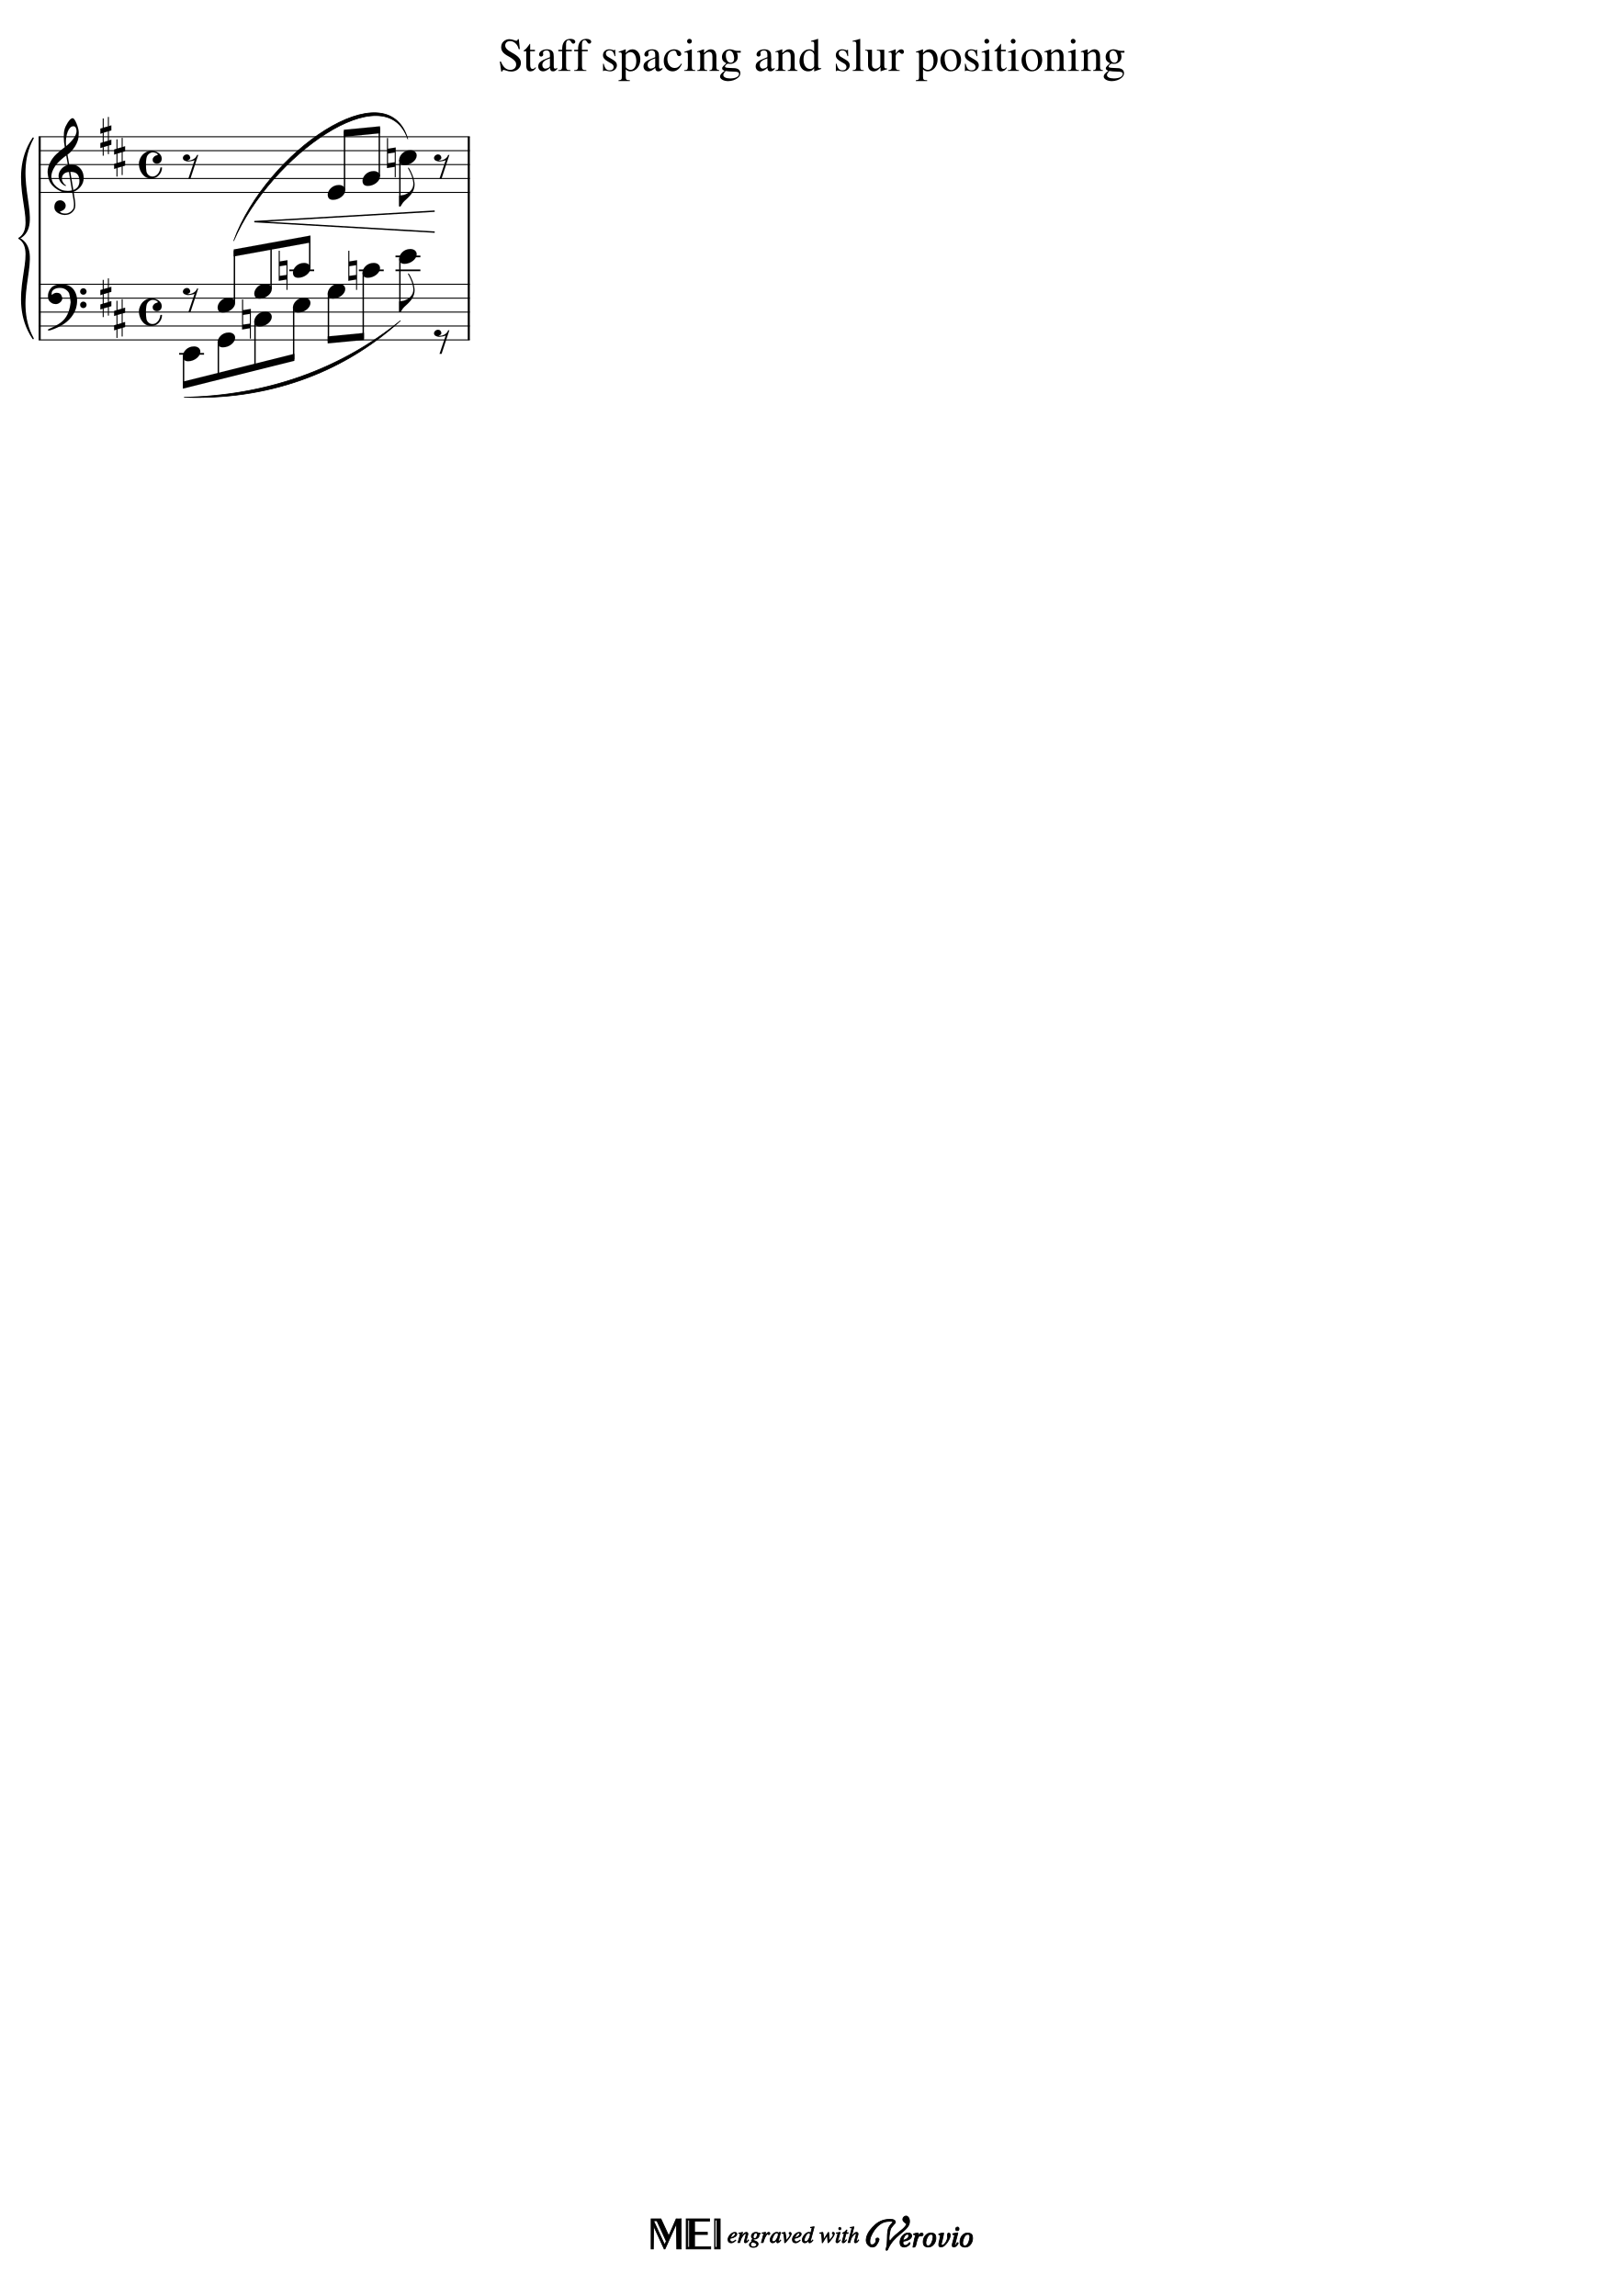
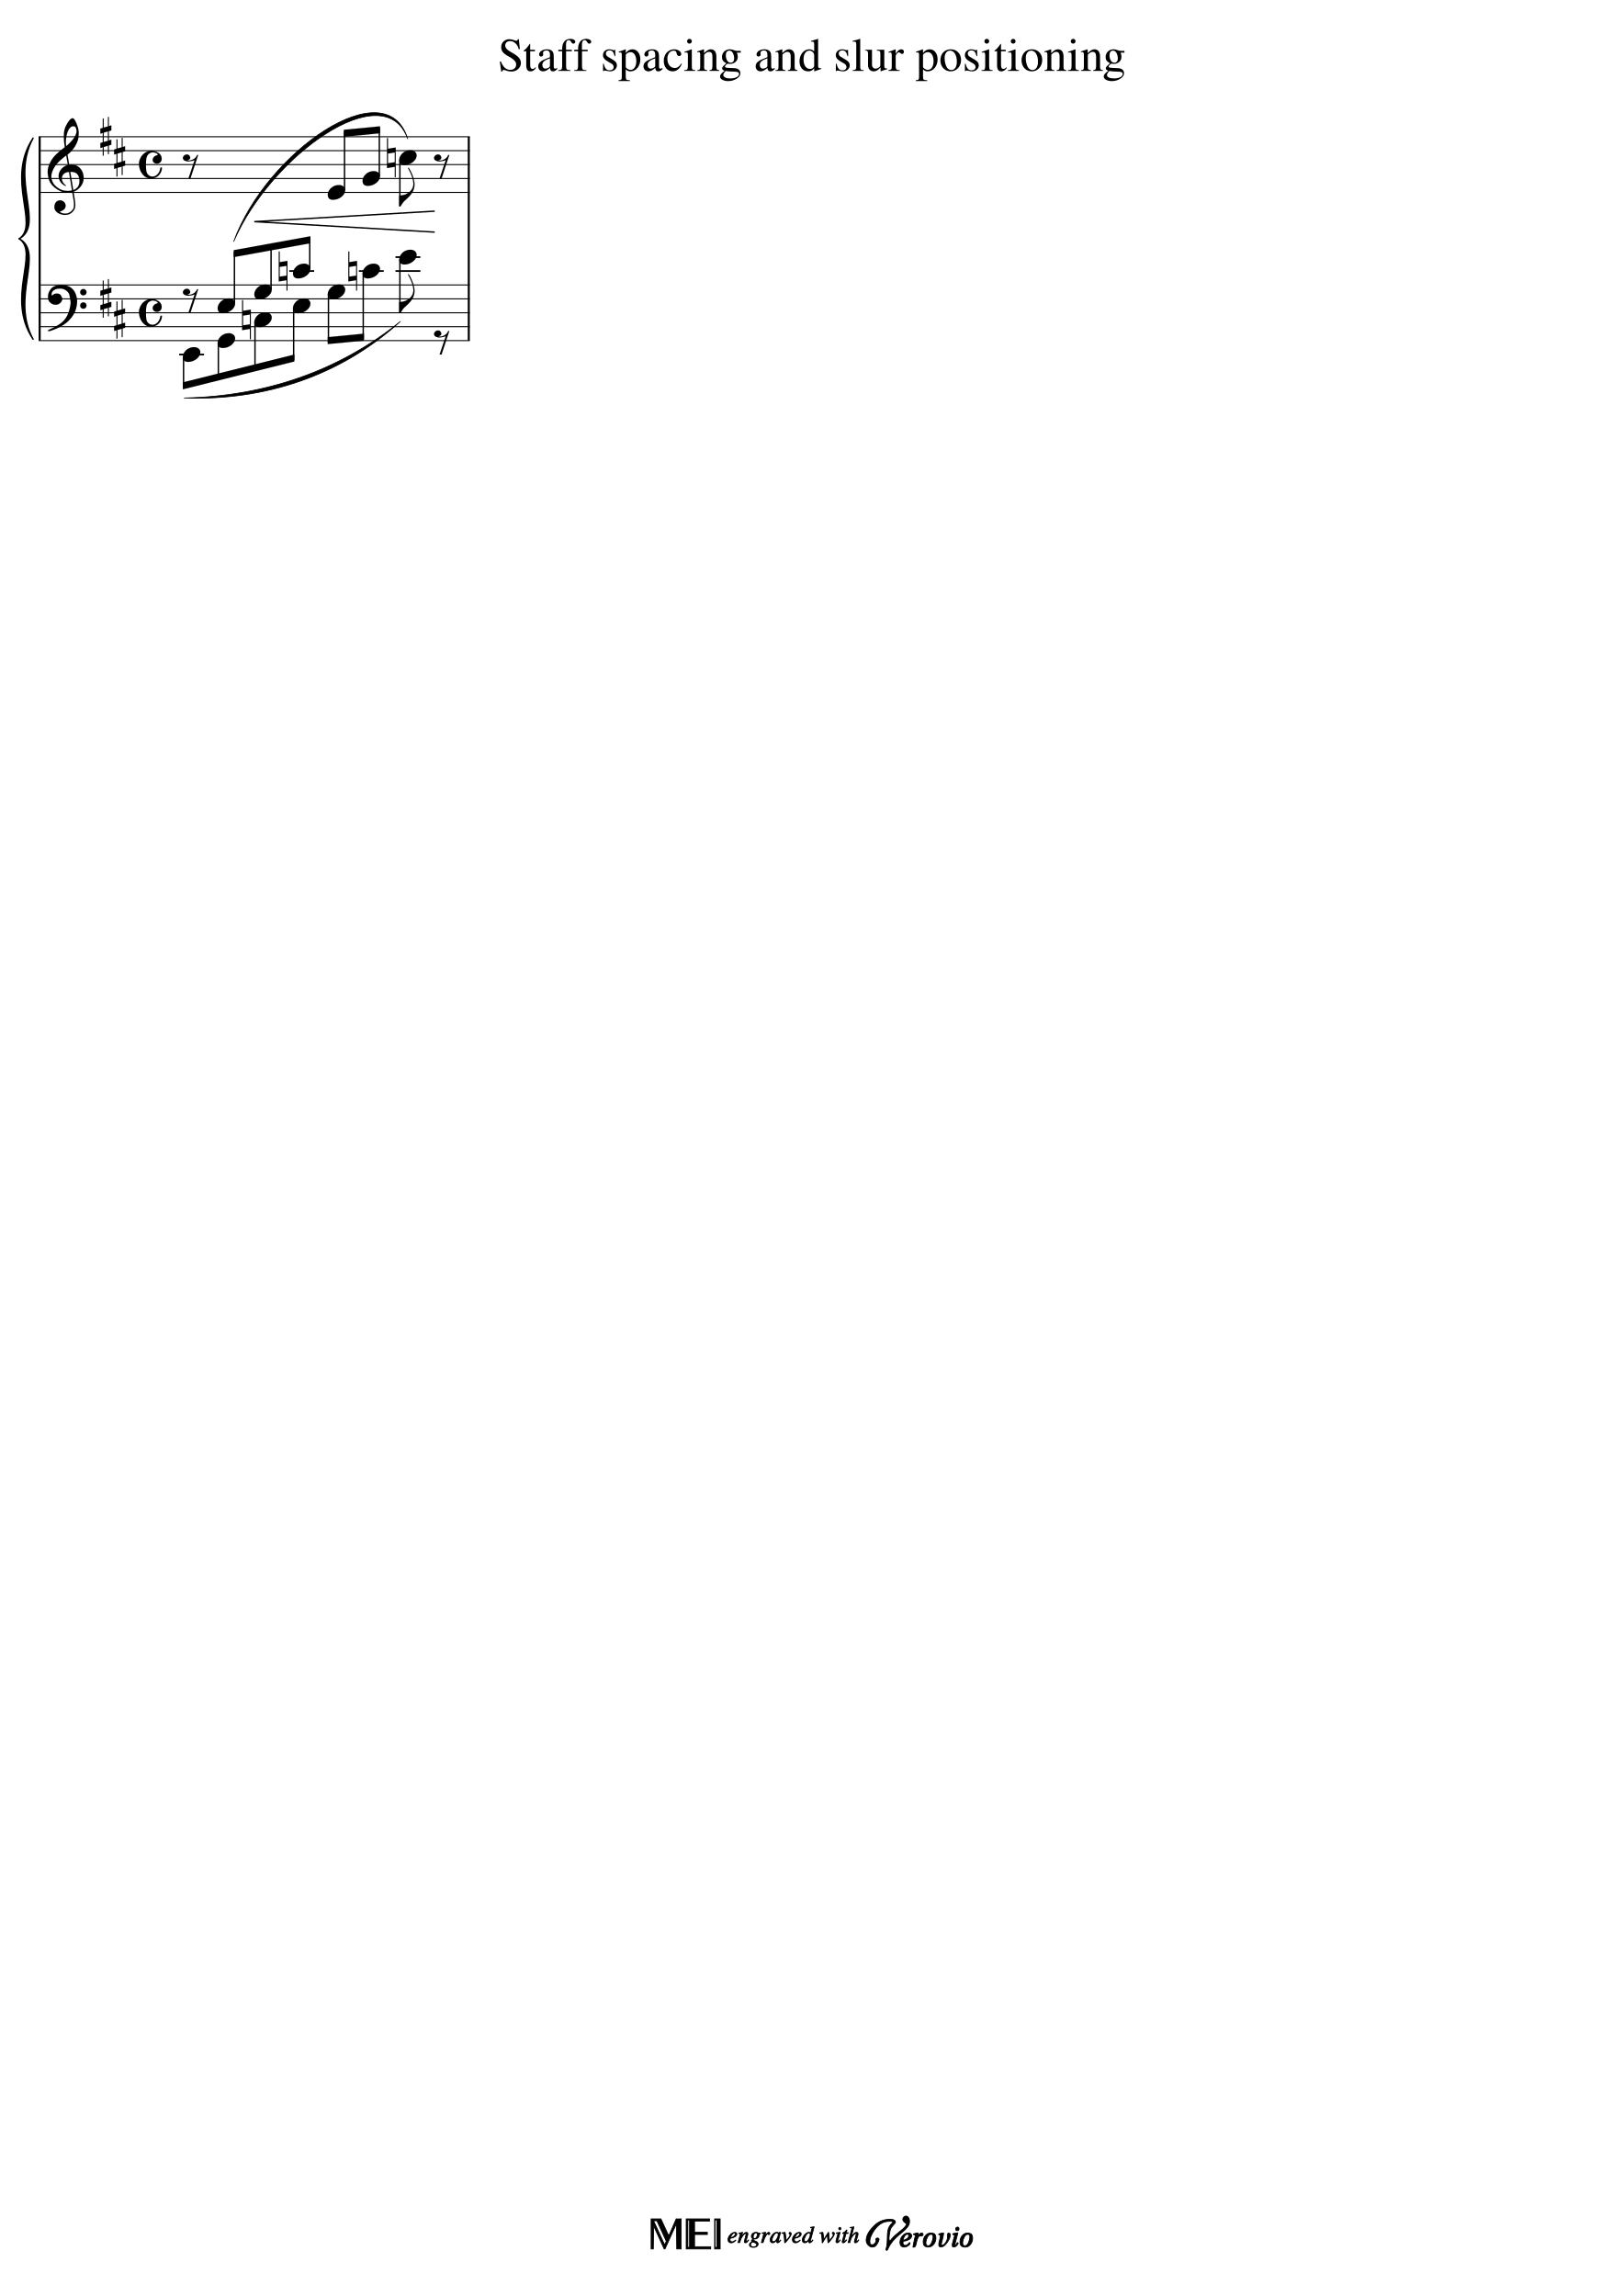
<svg xmlns="http://www.w3.org/2000/svg" xmlns:xlink="http://www.w3.org/1999/xlink" width="2100px" height="2970px" version="1.1" overflow="visible" id="docid">
  <defs>
    <g id="E050-docid">
      <path transform="scale(1,-1)" d="M441 -245c-23 -4 -48 -6 -76 -6c-59 0 -102 7 -130 20c-88 42 -150 93 -187 154c-26 44 -43 103 -48 176c0 6 -1 13 -1 19c0 54 15 111 45 170c29 57 65 106 110 148s96 85 153 127c-3 16 -8 46 -13 92c-4 43 -5 73 -5 89c0 117 16 172 69 257c34 54 64 82 89 82 c21 0 43 -30 69 -92s39 -115 41 -159v-15c0 -109 -21 -162 -67 -241c-13 -20 -63 -90 -98 -118c-13 -9 -25 -19 -37 -29l31 -181c8 1 18 2 28 2c58 0 102 -12 133 -35c59 -43 92 -104 98 -184c1 -7 1 -15 1 -22c0 -123 -87 -209 -181 -248c8 -57 17 -110 25 -162 c5 -31 6 -58 6 -80c0 -30 -5 -53 -14 -70c-35 -64 -88 -99 -158 -103c-5 0 -11 -1 -16 -1c-37 0 -72 10 -108 27c-50 24 -77 59 -80 105v11c0 29 7 55 20 76c18 28 45 42 79 44h6c49 0 93 -42 97 -87v-9c0 -51 -34 -86 -105 -106c17 -24 51 -36 102 -36c62 0 116 43 140 85 c9 16 13 41 13 74c0 20 -1 42 -5 67c-8 53 -18 106 -26 159zM461 939c-95 0 -135 -175 -135 -286c0 -24 2 -48 5 -71c50 39 92 82 127 128c40 53 60 100 60 140v8c-4 53 -22 81 -55 81h-2zM406 119l54 -326c73 25 110 78 110 161c0 7 0 15 -1 23c-7 95 -57 142 -151 142h-12 zM382 117c-72 -2 -128 -47 -128 -120v-7c2 -46 43 -99 75 -115c-3 -2 -7 -5 -10 -10c-70 33 -116 88 -123 172v11c0 68 44 126 88 159c23 17 49 29 78 36l-29 170c-21 -13 -52 -37 -92 -73c-50 -44 -86 -84 -109 -119c-45 -69 -67 -130 -67 -182v-13c5 -68 35 -127 93 -176 s125 -73 203 -73c25 0 50 3 75 9c-19 111 -36 221 -54 331z" />
    </g>
    <g id="E262-docid">
      <path transform="scale(1,-1)" d="M136 186v169h17v-164l44 14v-91l-44 -14v-165l44 12v-91l-44 -13v-155h-17v150l-76 -22v-155h-17v149l-43 -13v90l43 14v167l-43 -14v92l43 13v169h17v-163zM60 73v-167l76 22v168z" />
    </g>
    <g id="E08A-docid">
      <path transform="scale(1,-1)" d="M340 179c-9 24 -56 41 -89 41c-46 0 -81 -28 -100 -58c-17 -28 -25 -78 -25 -150c0 -65 2 -111 8 -135c8 -31 18 -49 40 -67c20 -17 43 -25 70 -25c54 0 92 36 115 75c14 25 23 54 28 88h27c0 -63 -24 -105 -58 -141c-35 -38 -82 -56 -140 -56c-45 0 -83 13 -115 39 c-57 45 -101 130 -101 226c0 59 33 127 68 163c36 37 97 72 160 72c36 0 93 -21 121 -40c11 -8 23 -17 33 -30c19 -23 27 -48 27 -76c0 -51 -35 -88 -86 -88c-43 0 -76 27 -76 68c0 26 7 35 21 51c15 17 32 27 58 32c7 2 14 7 14 11z" />
    </g>
    <g id="E4E6-docid">
      <path transform="scale(1,-1)" d="M0 123c7 34 33 56 69 60c29 -3 43 -9 53 -29c4 -8 7 -15 10 -22c0 -21 -1 -25 -11 -35c-5 -8 -18 -14 -40 -20l12 -3l15 -1c44 0 97 26 122 56c10 11 18 26 24 42c7 1 15 2 22 3l-140 -424h-36l111 330c-10 -6 -27 -12 -53 -16l-52 -8h-10l-20 1c-1 0 -8 3 -21 6 c-37 9 -55 28 -55 60z" />
    </g>
    <g id="E0A4-docid">
      <path transform="scale(1,-1)" d="M0 -39c0 68 73 172 200 172c66 0 114 -37 114 -95c0 -84 -106 -171 -218 -171c-64 0 -96 30 -96 94z" />
    </g>
    <g id="E241-docid">
      <path transform="scale(1,-1)" d="M179 646c-4 8 -17 30 -18 33l-4 10c0 3 2 5 5 5s7 -2 13 -7c23 -33 46 -81 66 -132c22 -57 35 -125 35 -163c0 -104 -60 -183 -122 -241c-63 -59 -57 -53 -61 -56c-38 -34 -63 -95 -71 -95h-22v190c40 7 69 11 87 16c88 27 168 95 168 200c0 30 -12 89 -30 138 c-17 47 -31 73 -46 102z" />
    </g>
    <g id="E261-docid">
      <path transform="scale(1,-1)" d="M0 -188v539h18v-191l139 22v-533h-17v186zM18 -100l122 17v176l-122 -19v-174z" />
    </g>
    <g id="E062-docid">
      <path transform="scale(1,-1)" d="M582 -120c0 32 26 58 58 58s58 -26 58 -58s-26 -58 -58 -58s-58 26 -58 58zM582 120c0 32 26 58 58 58s58 -26 58 -58s-26 -58 -58 -58s-58 26 -58 58zM158 96c51 0 73 -14 88 -49l16 -39c0 -17 -2 -30 -7 -40c-3 -11 -10 -21 -19 -31c-17 -18 -49 -43 -84 -43 c-55 0 -77 13 -112 44c-24 21 -35 55 -35 100c0 46 14 81 32 112c30 52 71 79 137 93l36 6l26 2c154 0 235 -68 274 -182c11 -32 18 -68 18 -107c0 -103 -26 -182 -68 -250c-89 -145 -234 -230 -412 -288l-30 -5c-9 0 -14 3 -14 8c3 10 5 11 10 16c35 15 70 30 96 44l78 43 c96 57 162 136 197 258c9 33 17 60 22 100c3 22 5 35 6 39c-7 69 -16 115 -23 140s-4 22 -16 40c-8 12 -19 23 -31 34c-24 21 -62 44 -118 44c-48 0 -84 -8 -113 -28c-28 -19 -42 -44 -42 -73v-16c2 -5 3 -9 4 -11c24 22 52 39 84 39z" />
    </g>
  </defs>
  <style type="text/css">#docid g.ending, #docid g.fing, #docid g.reh, #docid g.tempo {font-weight:bold;}#docid g.dir, #docid g.dynam, #docid g.mNum {font-style:italic;}#docid g.label {font-weight:normal;}#docid ellipse, #docid path, #docid polygon, #docid polyline, #docid rect {stroke:currentColor}</style>
  <svg class="definition-scale" color="black" font-family="Times, serif" viewBox="0 0 21000 29700">
    <g class="page-margin" transform="translate(500, 500)">
      <g id="iJ6YNS9" class="mdiv pageMilestone" />
      <g id="j6ERYJ7" class="score pageMilestone" />
      <g id="w12QMOFK" class="system">
-         <path d="M13 1269 L13 3897" stroke-width="27" />
+         <path d="M13 1269 L13 3906" stroke-width="27" />
        <g id="z1RTPA71" class="grpSym">
-           <path d="M-72,3879 C-432,3339 18,2763 -252,2583 C81,2763 -369,3339 -72,3879" stroke-width="18" stroke-linecap="round" stroke-linejoin="round" />
-           <path d="M-72,1287 C-369,1827 81,2403 -252,2583 C18,2403 -432,1827 -72,1287" stroke-width="18" stroke-linecap="round" stroke-linejoin="round" />
+           <path d="M-72,3888 C-432,3348 18,2768 -252,2588 C81,2768 -369,3348 -72,3888" stroke-width="18" stroke-linecap="round" stroke-linejoin="round" />
+           <path d="M-72,1287 C-369,1827 81,2408 -252,2588 C18,2408 -432,1827 -72,1287" stroke-width="18" stroke-linecap="round" stroke-linejoin="round" />
        </g>
        <g id="j1TW2UZM" class="section systemMilestone" />
        <g id="a12WP67W" class="measure">
          <g id="b4Y5DFV" class="staff">
            <path d="M0 1269 L5576 1269" stroke-width="13" />
            <path d="M0 1449 L5576 1449" stroke-width="13" />
            <path d="M0 1629 L5576 1629" stroke-width="13" />
            <path d="M0 1809 L5576 1809" stroke-width="13" />
            <path d="M0 1989 L5576 1989" stroke-width="13" />
            <g id="mAF7Z3" class="clef">
              <use xlink:href="#E050-docid" transform="translate(117, 1809) scale(0.72, 0.72)" />
            </g>
            <g id="oD6YIY9" class="keySig">
              <g id="qQFZT5L" class="keyAccid">
                <use xlink:href="#E262-docid" transform="translate(798, 1269) scale(0.72, 0.72)" />
              </g>
              <g id="sW3BAZZ" class="keyAccid">
                <use xlink:href="#E262-docid" transform="translate(976, 1539) scale(0.72, 0.72)" />
              </g>
            </g>
            <g id="uQ3FXUD" class="meterSig">
              <use xlink:href="#E08A-docid" transform="translate(1297, 1629) scale(0.72, 0.72)" />
            </g>
            <g id="cNFAQML" class="layer">
              <g id="d1RIF43L" class="rest">
                <use xlink:href="#E4E6-docid" transform="translate(1865, 1629) scale(0.72, 0.72)" />
              </g>
              <g id="e36A7UB" class="space" />
              <g id="fW4SW7P" class="space" />
              <g id="g17JWEWV" class="beam">
                <polygon points="3947,1179 4415,1134 4415,1224 3947,1269" />
                <g id="h11BYRB0" class="note">
                  <g class="notehead">
                    <use xlink:href="#E0A4-docid" transform="translate(3739, 1989) scale(0.72, 0.72)" />
                  </g>
                  <g id="tPEE0OP" class="stem">
                    <path d="M3956 1961 L3956 1197" stroke-width="18" />
                  </g>
                </g>
                <g id="iEPNT2P" class="note">
                  <g class="notehead">
                    <use xlink:href="#E0A4-docid" transform="translate(4189, 1809) scale(0.72, 0.72)" />
                  </g>
                  <g id="uL0P3Y6" class="stem">
                    <path d="M4406 1781 L4406 1152" stroke-width="18" />
                  </g>
                </g>
              </g>
              <g id="ex_1525030897" class="note">
                <g class="notehead">
                  <use xlink:href="#E0A4-docid" transform="translate(4663, 1539) scale(0.72, 0.72)" />
                </g>
                <g id="vPKGJXZ" class="stem">
                  <path d="M4672 1567 L4672 2169" stroke-width="18" />
                  <g id="wGMJNIQ" class="flag">
                    <use xlink:href="#E241-docid" transform="translate(4663, 2169) scale(0.72, 0.72)" />
                  </g>
                </g>
                <g id="k1JVOWO3" class="accid">
                  <use xlink:href="#E261-docid" transform="translate(4505, 1539) scale(0.72, 0.72)" />
                </g>
              </g>
              <g id="l168SLSU" class="rest">
                <use xlink:href="#E4E6-docid" transform="translate(5113, 1629) scale(0.72, 0.72)" />
              </g>
            </g>
          </g>
          <g id="m1I1R6XU" class="staff">
-             <path d="M0 3177 L5576 3177" stroke-width="13" />
-             <path d="M0 3357 L5576 3357" stroke-width="13" />
-             <path d="M0 3537 L5576 3537" stroke-width="13" />
-             <path d="M0 3717 L5576 3717" stroke-width="13" />
-             <path d="M0 3897 L5576 3897" stroke-width="13" />
+             <path d="M0 3186 L5576 3186" stroke-width="13" />
+             <path d="M0 3366 L5576 3366" stroke-width="13" />
+             <path d="M0 3546 L5576 3546" stroke-width="13" />
+             <path d="M0 3726 L5576 3726" stroke-width="13" />
+             <path d="M0 3906 L5576 3906" stroke-width="13" />
            <g id="w1XU0MUL" class="clef">
-               <use xlink:href="#E062-docid" transform="translate(117, 3357) scale(0.72, 0.72)" />
+               <use xlink:href="#E062-docid" transform="translate(117, 3366) scale(0.72, 0.72)" />
            </g>
            <g id="yPE87TM" class="keySig">
              <g id="a9Q4UQU" class="keyAccid">
-                 <use xlink:href="#E262-docid" transform="translate(798, 3357) scale(0.72, 0.72)" />
+                 <use xlink:href="#E262-docid" transform="translate(798, 3366) scale(0.72, 0.72)" />
              </g>
              <g id="cEUTGP0" class="keyAccid">
-                 <use xlink:href="#E262-docid" transform="translate(976, 3627) scale(0.72, 0.72)" />
+                 <use xlink:href="#E262-docid" transform="translate(976, 3636) scale(0.72, 0.72)" />
              </g>
            </g>
            <g id="e1G39VQU" class="meterSig">
-               <use xlink:href="#E08A-docid" transform="translate(1297, 3537) scale(0.72, 0.72)" />
+               <use xlink:href="#E08A-docid" transform="translate(1297, 3546) scale(0.72, 0.72)" />
            </g>
            <g class="ledgerLines above">
-               <path d="M3241 2997 L3563 2997" stroke-width="22" />
-               <path d="M4141 2997 L4463 2997" stroke-width="22" />
-               <path d="M4615 2997 L4937 2997" stroke-width="22" />
-               <path d="M4615 2817 L4937 2817" stroke-width="22" />
+               <path d="M3241 3006 L3563 3006" stroke-width="22" />
+               <path d="M4141 3006 L4463 3006" stroke-width="22" />
+               <path d="M4615 3006 L4937 3006" stroke-width="22" />
+               <path d="M4615 2826 L4937 2826" stroke-width="22" />
            </g>
            <g class="ledgerLines below">
-               <path d="M1817 4077 L2139 4077" stroke-width="22" />
+               <path d="M1817 4086 L2139 4086" stroke-width="22" />
            </g>
            <g id="n3L1BSY" class="layer">
              <g id="oYFJ0C6" class="rest">
-                 <use xlink:href="#E4E6-docid" transform="translate(1865, 3357) scale(0.72, 0.72)" />
+                 <use xlink:href="#E4E6-docid" transform="translate(1865, 3366) scale(0.72, 0.72)" />
              </g>
              <g id="p6KLLMO" class="beam">
-                 <polygon points="2523,2727 3515,2547 3515,2637 2523,2817" />
+                 <polygon points="2523,2736 3515,2556 3515,2646 2523,2826" />
                <g id="ex_0713646956" class="note">
                  <g class="notehead">
-                     <use xlink:href="#E0A4-docid" transform="translate(2315, 3447) scale(0.72, 0.72)" />
+                     <use xlink:href="#E0A4-docid" transform="translate(2315, 3456) scale(0.72, 0.72)" />
                  </g>
                  <g id="xIG9TQU" class="stem">
-                     <path d="M2532 3419 L2532 2745" stroke-width="18" />
+                     <path d="M2532 3428 L2532 2754" stroke-width="18" />
                  </g>
                </g>
                <g id="r10DL3CR" class="note">
                  <g class="notehead">
-                     <use xlink:href="#E0A4-docid" transform="translate(2789, 3267) scale(0.72, 0.72)" />
+                     <use xlink:href="#E0A4-docid" transform="translate(2789, 3276) scale(0.72, 0.72)" />
                  </g>
                  <g id="y1NKD124" class="stem">
-                     <path d="M3006 3239 L3006 2658" stroke-width="18" />
+                     <path d="M3006 3248 L3006 2667" stroke-width="18" />
                  </g>
                </g>
                <g id="s1IC15RP" class="note">
                  <g class="notehead">
-                     <use xlink:href="#E0A4-docid" transform="translate(3289, 2997) scale(0.72, 0.72)" />
+                     <use xlink:href="#E0A4-docid" transform="translate(3289, 3006) scale(0.72, 0.72)" />
                  </g>
                  <g id="z1K4OJSQ" class="stem">
-                     <path d="M3506 2969 L3506 2565" stroke-width="18" />
+                     <path d="M3506 2978 L3506 2574" stroke-width="18" />
                  </g>
                  <g id="tBZ62SV" class="accid">
-                     <use xlink:href="#E261-docid" transform="translate(3105, 2997) scale(0.72, 0.72)" />
+                     <use xlink:href="#E261-docid" transform="translate(3105, 3006) scale(0.72, 0.72)" />
                  </g>
                </g>
              </g>
              <g id="uW4WKQ" class="beam">
-                 <polygon points="3739,3942 4207,3897 4207,3807 3739,3852" />
+                 <polygon points="3739,3951 4207,3906 4207,3816 3739,3861" />
                <g id="vLC6GUE" class="note">
                  <g class="notehead">
-                     <use xlink:href="#E0A4-docid" transform="translate(3739, 3267) scale(0.72, 0.72)" />
+                     <use xlink:href="#E0A4-docid" transform="translate(3739, 3276) scale(0.72, 0.72)" />
                  </g>
                  <g id="aRA8GUK" class="stem">
-                     <path d="M3748 3295 L3748 3924" stroke-width="18" />
+                     <path d="M3748 3304 L3748 3933" stroke-width="18" />
                  </g>
                </g>
                <g id="w1KCUVGJ" class="note">
                  <g class="notehead">
-                     <use xlink:href="#E0A4-docid" transform="translate(4189, 2997) scale(0.72, 0.72)" />
+                     <use xlink:href="#E0A4-docid" transform="translate(4189, 3006) scale(0.72, 0.72)" />
                  </g>
                  <g id="b1AYFJ9P" class="stem">
-                     <path d="M4198 3025 L4198 3879" stroke-width="18" />
+                     <path d="M4198 3034 L4198 3888" stroke-width="18" />
                  </g>
                  <g id="xGUU4JQ" class="accid">
-                     <use xlink:href="#E261-docid" transform="translate(4005, 2997) scale(0.72, 0.72)" />
+                     <use xlink:href="#E261-docid" transform="translate(4005, 3006) scale(0.72, 0.72)" />
                  </g>
                </g>
              </g>
              <g id="ex_2110968671" class="note">
                <g class="notehead">
-                   <use xlink:href="#E0A4-docid" transform="translate(4663, 2817) scale(0.72, 0.72)" />
+                   <use xlink:href="#E0A4-docid" transform="translate(4663, 2826) scale(0.72, 0.72)" />
                </g>
                <g id="cUUYDUG" class="stem">
-                   <path d="M4672 2845 L4672 3537" stroke-width="18" />
+                   <path d="M4672 2854 L4672 3546" stroke-width="18" />
                  <g id="d17EWFLB" class="flag">
-                     <use xlink:href="#E241-docid" transform="translate(4663, 3537) scale(0.72, 0.72)" />
+                     <use xlink:href="#E241-docid" transform="translate(4663, 3546) scale(0.72, 0.72)" />
                  </g>
                </g>
              </g>
              <g id="z14DBQNG" class="rest">
-                 <use xlink:href="#E4E6-docid" transform="translate(5113, 3897) scale(0.72, 0.72)" />
+                 <use xlink:href="#E4E6-docid" transform="translate(5113, 3906) scale(0.72, 0.72)" />
              </g>
            </g>
            <g id="a1QJ4FU1" class="layer">
              <g id="b1XSZE2H" class="beam">
-                 <polygon points="1865,4527 3307,4167 3307,4077 1865,4437" />
+                 <polygon points="1865,4536 3307,4176 3307,4086 1865,4446" />
                <g id="ex_0945791345" class="note">
                  <g class="notehead">
-                     <use xlink:href="#E0A4-docid" transform="translate(1865, 4077) scale(0.72, 0.72)" />
+                     <use xlink:href="#E0A4-docid" transform="translate(1865, 4086) scale(0.72, 0.72)" />
                  </g>
                  <g id="eZWEOI5" class="stem">
-                     <path d="M1874 4105 L1874 4509" stroke-width="18" />
+                     <path d="M1874 4114 L1874 4518" stroke-width="18" />
                  </g>
                </g>
                <g id="dIZDUHE" class="note">
                  <g class="notehead">
-                     <use xlink:href="#E0A4-docid" transform="translate(2315, 3897) scale(0.72, 0.72)" />
+                     <use xlink:href="#E0A4-docid" transform="translate(2315, 3906) scale(0.72, 0.72)" />
                  </g>
                  <g id="fXQFU55" class="stem">
-                     <path d="M2324 3925 L2324 4396" stroke-width="18" />
+                     <path d="M2324 3934 L2324 4405" stroke-width="18" />
                  </g>
                </g>
                <g id="e1EHME80" class="note">
                  <g class="notehead">
-                     <use xlink:href="#E0A4-docid" transform="translate(2789, 3627) scale(0.72, 0.72)" />
+                     <use xlink:href="#E0A4-docid" transform="translate(2789, 3636) scale(0.72, 0.72)" />
                  </g>
                  <g id="g11K35MU" class="stem">
-                     <path d="M2798 3655 L2798 4276" stroke-width="18" />
+                     <path d="M2798 3664 L2798 4285" stroke-width="18" />
                  </g>
                  <g id="f1BEGS43" class="accid">
-                     <use xlink:href="#E261-docid" transform="translate(2631, 3627) scale(0.72, 0.72)" />
+                     <use xlink:href="#E261-docid" transform="translate(2631, 3636) scale(0.72, 0.72)" />
                  </g>
                </g>
                <g id="gETMZTA" class="note">
                  <g class="notehead">
-                     <use xlink:href="#E0A4-docid" transform="translate(3289, 3447) scale(0.72, 0.72)" />
+                     <use xlink:href="#E0A4-docid" transform="translate(3289, 3456) scale(0.72, 0.72)" />
                  </g>
                  <g id="h1NRSQV" class="stem">
-                     <path d="M3298 3475 L3298 4149" stroke-width="18" />
+                     <path d="M3298 3484 L3298 4158" stroke-width="18" />
                  </g>
                </g>
              </g>
            </g>
          </g>
          <g id="h1WRIV4E" class="slur">
-             <path d="M2523,2614 C2947,1455 4507,395 4774,1297 C4484,465 3004,1501 2523,2614" stroke-width="9" stroke-linecap="round" stroke-linejoin="round" />
+             <path d="M2523,2623 C2945,1462 4499,391 4773,1296 C4475,463 3004,1508 2523,2623" stroke-width="9" stroke-linecap="round" stroke-linejoin="round" />
          </g>
          <g id="i123OHXR" class="hairpin">
            <polyline stroke-width="18" stroke-linecap="square" stroke-linejoin="miter" fill="none" points="5113,2502 2789,2367 5113,2232 " />
          </g>
          <g id="jQFEFEK" class="slur">
-             <path d="M1883,4639 C2920,4617 3882,4294 4678,3649 C3913,4347 2929,4678 1883,4639" stroke-width="9" stroke-linecap="round" stroke-linejoin="round" />
+             <path d="M1883,4648 C2920,4626 3882,4303 4678,3658 C3913,4356 2929,4687 1883,4648" stroke-width="9" stroke-linecap="round" stroke-linejoin="round" />
          </g>
          <g id="z1XZBIJA" class="barLine">
            <path d="M5563 1269 L5563 1989" stroke-width="27" />
-             <path d="M5563 3177 L5563 3897" stroke-width="27" />
-             <path d="M5563 1989 L5563 3177" stroke-width="27" />
+             <path d="M5563 3186 L5563 3906" stroke-width="27" />
+             <path d="M5563 1989 L5563 3186" stroke-width="27" />
          </g>
        </g>
        <g id="t1YD0KSR" class="systemMilestoneEnd j1TW2UZM" />
      </g>
      <g id="u1XWY667" class="pageMilestoneEnd j6ERYJ7" />
      <g id="vE1WURA" class="pageMilestoneEnd iJ6YNS9" />
      <g id="c10PAP45" class="pgHead autogenerated">
        <text font-size="0px">
          <tspan id="dPPZBXY" class="rend" x="10000" y="417" text-anchor="middle">
            <tspan id="e6C4ZMJ" class="rend">
              <tspan id="fA9N9Z2" class="text">
                <tspan font-size="607px">Staff spacing and slur positioning</tspan>
              </tspan>
            </tspan>
          </tspan>
        </text>
      </g>
      <g id="wK8FJ60" class="pgFoot autogenerated">
        <g id="x1AFQIG0" class="fig">
          <g class="svg" transform="translate(7750, 28099) scale(10, 10)">
            <g>
              <path fill="#000000" d="M 17.113,49.265 V 10.368 h 12.697 c 3.289,7.337 6.713,14.61 10.127,21.889 3.42,-7.485 6.256,-14.205 9.589,-21.91 2.436,0.104 4.317,0.085 6.484,-0.058 V 49.264 H 50.274 C 50.145,38.356 50.016,27.448 49.887,16.54 45.003,27.315 39.967,38.434 35.084,49.209 34.679,49.344 34.427,49.136 34.022,49.271 29.466,39.331 24.91,29.391 20.354,19.451 20.224,29.389 20.095,39.327 19.965,49.264 H 17.113 Z M 36.754,39.325 C 32.721,30.513 28.688,21.701 24.655,12.889 22.531,12.751 22.657,12.71 20.714,12.814 v 0.966 c 4.613,9.998 9.609,20.749 13.873,30.082 0.722,-1.513 1.445,-3.025 2.167,-4.538 z m 25.738,9.94 c 0,-12.966 0,-25.931 0,-38.897 10.084,0 20.169,0 30.253,0 0,0.96 0,1.921 0,2.881 -6.483,0 -12.966,0 -19.448,0 0,4.802 0,9.604 0,14.406 5.522,0 11.045,0 16.567,0 0,0.96 0,1.921 0,2.881 -5.522,0 -11.045,0 -16.567,0 0,5.282 0,10.565 0,15.847 6.963,0 13.926,0 20.889,0 0,0.96 0,1.921 0,2.881 -10.565,0 -21.129,0 -31.694,0 z m 4.322,-2.161 c 0,-11.765 0,-23.53 0,-35.295 -0.72,0 -1.441,0 -2.161,0 0,11.765 0,23.53 0,35.295 0.72,0 1.441,0 2.161,0 z m 32.414,2.161 c 0,-12.966 0,-25.931 0,-38.897 2.401,0 4.802,0 7.203,0 0,12.966 0,25.931 0,38.897 -2.401,0 -4.802,0 -7.203,0 z m 2.881,-2.161 c 0,-11.765 0,-23.53 0,-35.295 -0.72,0 -1.441,0 -2.161,0 0,11.765 0,23.53 0,35.295 0.72,0 1.441,0 2.161,0 z" />
              <path fill="#000000" d="m 346.3,6.7 c -3.1,0.5 -4.9,4.4 -2.7,6.8 1.2,1.4 2.7,2.4 4.1,3.5 -2.4,5.3 -7.7,8.3 -11.9,12.1 -3.7,2.8 -7,6.2 -9.7,9.9 -2.2,-0.8 -0.915,-7.719 -0.627,-9.5 0.288,-1.781 0.727,-6.4 2.927,-8.7 1.3,-1.9 3,-3.5 4.5,-5.2 1.2,-3.4 -3.2,-4.9 -5.8,-4.6 -7.3,-0.5 -14.6,2 -20,6.8 -5,4.6 -10,10.1 -11.5,17 -0.9,3.5 -0.2,7.5 2.8,9.9 2.5,2.8 7.4,2.9 9.8,-0.2 1.7,-2.3 3.2,-4.8 3.8,-7.6 -0.1,-2.6 -4.4,-2.3 -4.3,0.2 1.2,2.4 -0.9,4.7 -2.7,6.2 -1.7,0.9 -4.7,0.7 -4.8,-1.7 -1,-5.8 2.1,-11.3 5.2,-16.1 4,-5.8 9.8,-11.2 17.2,-11.8 1.6,0 8.1,-1.2 6.8,1.4 -2.8,2.8 -5.6,6.1 -6,10.3 -1.6,7.7 0.1,15.7 -2.3,23.2 -1.1,3.9 2,2.6 2.5,0.2 3.3,-7.4 8.9,-13.4 15.1,-18.5 4.2,-3.9 9.5,-7.1 11.9,-12.6 1.3,-3.6 1.2,-9 -2.7,-10.9 -0.504,-0.177 -1.07,-0.165 -1.6,-0.1 z m 66,14.5 c -2,0.8 -1.8,4.9 0.8,4.4 3.4,0.4 2.9,-6.2 -0.8,-4.4 z m 0.6,7.3 c -1.3,0.5 -7.6,0.5 -5.4,2.2 4,-0.3 0.7,4.5 0.6,6.7 -0.4,2.9 -2.4,5.9 -1.2,8.8 2.7,1.7 5.6,-0.8 6.8,-3.2 1.6,-1.4 -0.5,-3 -1.2,-0.9 -0.4,0.8 -2.4,3.5 -2.6,1.8 1.1,-5 2.7,-9.9 3.9,-14.9 l -0.1,-0.5 h -0.9 z m -65.1,0.2 c -6.5,1.6 -10.5,9.5 -8.2,15.7 2.1,3.4 7.4,2.9 10.1,0.4 2,-0.2 3.6,-5.3 1,-3.4 -1.4,2 -4,4.2 -6.5,2.8 -2.2,-1.9 -1.9,-5.7 1.7,-5.3 3.1,-0.9 6.9,-2.1 8.1,-5.5 0.9,-2.7 -1.6,-5.2 -4.3,-4.8 h -1.1 -0.7 z m 13.6,0 c -2.2,0 -8.5,1.8 -2.9,2.3 0.9,1.9 -1,4.9 -1.1,7.2 -0.5,2.9 -1.4,5.7 -1.7,8.7 3.7,0.7 3.8,-2.6 4.4,-5.3 0.9,-3.3 1.6,-7 4.1,-9.5 2.4,1.6 6.8,-0.7 3.7,-3.4 -2.9,-0.5 -4.8,2.4 -6.2,4.3 0,-1.2 2.4,-5 -0.2,-4.3 z m 15.8,0 c -6.4,1.3 -9.6,9.1 -7.7,14.9 1.9,4 7.7,3.9 11,1.7 4.1,-3 6,-8.9 4.4,-13.7 -1.3,-3 -4.8,-3.2 -7.6,-3 z m 17,0 c -2.3,0 -8.8,1.9 -3,2.4 0.4,2.5 -1,5.7 -1.4,8.4 -0.7,2.4 -1.8,7.5 2.1,7.2 3.8,-0.1 6.5,-3.5 8.5,-6.3 2,-3.2 4.5,-7 3.3,-10.9 -3.7,-3 -3.6,2.6 -3.1,5.1 -0.7,3.8 -2.7,7.9 -6.2,9.8 -3.6,0.6 -1,-4.3 -0.8,-6.1 0.6,-3.2 1.6,-6.3 1.9,-9.5 h -1.1 z m 30.6,0 c -6.3,1.2 -9.5,8.9 -7.8,14.7 1.5,4 7.2,4.2 10.5,2.4 4.6,-2.8 6.6,-9.3 4.8,-14.3 -1.4,-2.8 -4.8,-3 -7.5,-2.8 z m -75.4,1.7 c 2.1,1.5 0.2,4.7 -1.6,5.7 -1.1,0.4 -5.5,3.4 -4.6,0.7 0.8,-2.7 2.2,-6.2 5.3,-6.6 l 0.9,0.1 z m 30.8,0 c 2.6,1.5 1.3,5.2 0.8,7.6 -0.8,2.7 -1.9,5.9 -4.7,7.1 -5.1,0.8 -4,-5.8 -2.8,-8.8 1,-2.8 3,-6.8 6.7,-5.8 z m 47.1,-0.1 c 2.9,0.7 2,4.7 1.5,6.8 -0.7,3 -1.8,6.7 -5,8 -4.7,0.8 -4,-5.1 -3,-7.9 0.9,-3 2.7,-7.3 6.5,-6.8 z" />
              <g>
                <path d="m 116.566,37.118 q 0,-3.252 2.93,-6.299 2.9,-3.047 5.991,-3.047 1.143,0 1.816,0.527 0.674,0.527 0.674,1.567 0,2.109 -2.476,3.618 -2.461,1.494 -5.186,1.831 l -0.835,0.103 q -0.19,0.601 -0.264,0.967 -0.073,0.352 -0.073,0.894 0,1.289 0.835,2.007 0.85,0.718 2.007,0.718 1.099,0 2.329,-0.732 0.703,-0.425 2.036,-1.523 l 0.381,0.337 q -0.659,0.835 -1.89,1.714 -2.183,1.567 -4.38,1.567 -1.553,0 -2.725,-1.099 -1.172,-1.099 -1.172,-3.149 z m 3.12,-2.358 q 2.798,-0.41 4.556,-1.963 Q 126,31.229 126,29.691 q 0,-0.557 -0.264,-0.879 -0.264,-0.337 -0.776,-0.337 -0.952,0 -1.875,0.82 -0.908,0.806 -1.641,1.831 -0.776,1.201 -1.23,2.3 -0.249,0.586 -0.527,1.333 z" />
                <path d="m 129.472,41 2.534,-9.053 q 0.322,-1.143 0.366,-1.377 0.059,-0.249 0.059,-0.527 0,-0.425 -0.249,-0.659 -0.234,-0.249 -0.938,-0.249 -0.176,0 -0.352,0.029 -0.161,0.015 -0.366,0.044 v -0.498 q 0.952,-0.146 1.348,-0.22 0.41,-0.073 0.879,-0.176 l 2.622,-0.571 q 0.088,0.059 0.117,0.132 l -1.948,6.299 q 1.787,-2.739 2.988,-4.072 2.109,-2.358 3.779,-2.358 0.645,0 1.113,0.249 0.894,0.483 0.894,1.743 0,0.352 -0.073,0.732 -0.073,0.381 -0.19,0.82 l -1.919,7.017 q -0.059,0.22 -0.132,0.542 -0.073,0.308 -0.073,0.439 0,0.22 0.103,0.396 0.103,0.176 0.337,0.176 0.381,0 0.879,-0.439 0.498,-0.454 1.626,-1.919 l 0.425,0.381 q -1.201,1.626 -1.904,2.285 -1.201,1.157 -2.3,1.157 -0.498,0 -0.967,-0.322 -0.454,-0.337 -0.454,-1.201 0,-0.249 0.029,-0.527 0.044,-0.278 0.103,-0.483 l 1.846,-7.119 q 0.146,-0.586 0.19,-0.952 0.059,-0.381 0.059,-0.542 0,-0.352 -0.176,-0.601 -0.161,-0.264 -0.586,-0.264 -1.099,0 -2.769,1.992 -0.981,1.187 -1.992,2.827 -0.776,1.274 -1.23,2.49 Q 132.709,37.821 131.742,41 Z" />
                <path d="m 149.13,33.5 q 0,0.908 0.278,1.45 0.469,0.894 1.685,0.894 1.318,0 2.344,-1.67 1.04,-1.685 1.04,-3.706 0,-0.967 -0.425,-1.509 -0.425,-0.557 -1.274,-0.557 -1.641,0 -2.651,1.743 -0.996,1.743 -0.996,3.354 z m 0.513,13.066 q 1.743,0 2.886,-0.835 1.157,-0.835 1.157,-1.992 0,-0.879 -0.601,-1.479 -0.322,-0.322 -1.04,-0.688 -0.601,-0.293 -2.036,-0.835 -1.421,-0.557 -1.641,-0.557 -0.381,0 -1.479,1.011 -1.099,1.025 -1.099,2.314 0,1.948 1.685,2.681 0.879,0.381 2.168,0.381 z m -5.479,-2.681 q 0,-1.099 0.835,-2.095 0.85,-0.981 2.681,-1.963 -0.366,-0.234 -0.601,-0.483 -0.234,-0.264 -0.234,-0.688 0,-0.601 0.835,-1.377 0.469,-0.439 1.523,-1.157 -0.938,-0.352 -1.611,-0.996 -0.82,-0.864 -0.82,-2.241 0,-2.212 1.729,-3.677 1.729,-1.465 4.277,-1.465 1.333,0 2.256,0.425 0.923,0.41 1.084,0.688 h 1.978 v 1.172 h -1.494 q 0.088,0.322 0.132,0.586 0.044,0.264 0.044,0.747 0,2.373 -1.846,3.735 -1.831,1.362 -3.955,1.362 -0.22,0 -0.41,-0.015 -0.19,-0.029 -0.469,-0.088 -0.22,0 -0.601,0.425 -0.396,0.425 -0.396,0.762 0,0.498 3.223,1.699 3.208,1.216 3.208,3.56 0,1.758 -1.611,3.076 -1.611,1.333 -4.863,1.333 -2.256,0 -3.574,-0.967 -1.318,-0.967 -1.318,-2.358 z" />
                <path d="m 165.038,27.67 q 0.132,0 0.176,0.088 0.059,0.073 0.059,0.176 -0.015,0.146 -0.029,0.22 l -1.465,5.669 0.322,-0.63 q 1.055,-2.065 2.461,-3.765 1.421,-1.714 2.695,-1.714 0.688,0 1.055,0.454 0.381,0.454 0.381,1.04 0,0.659 -0.381,1.099 -0.366,0.425 -1.025,0.425 -0.454,0 -0.688,-0.176 -0.234,-0.176 -0.366,-0.41 l -0.176,-0.322 q -0.059,-0.088 -0.146,-0.132 -0.073,-0.059 -0.19,-0.059 -0.571,0 -1.655,1.597 -1.069,1.597 -1.919,3.457 -0.513,1.128 -1.143,2.988 Q 162.606,38.847 161.947,41 h -2.256 l 2.432,-8.818 q 0.205,-0.762 0.322,-1.362 0.132,-0.601 0.132,-0.981 0,-0.439 -0.22,-0.674 -0.22,-0.234 -0.762,-0.234 -0.176,0 -0.439,0.029 -0.264,0.029 -0.63,0.073 v -0.483 l 0.586,-0.117 q 1.143,-0.234 2.49,-0.498 1.362,-0.264 1.436,-0.264 z" />
                <path d="m 181.518,30.424 q 0,-1.055 -0.483,-1.553 -0.483,-0.498 -1.172,-0.498 -2.388,0 -4.438,3.662 -1.802,3.223 -1.802,5.552 0,1.172 0.498,1.714 0.513,0.527 1.26,0.527 2.212,0 4.263,-3.56 1.875,-3.237 1.875,-5.845 z m -1.831,-2.71 q 1.157,0 1.787,0.601 0.337,0.322 0.527,0.85 l 0.073,0.205 0.322,-1.113 q 0.059,-0.19 0.103,-0.249 0.044,-0.073 0.205,-0.088 l 1.655,-0.19 q 0.132,0 0.146,0.059 0.029,0.044 0,0.176 -0.059,0.19 -0.088,0.308 -0.029,0.103 -0.088,0.308 l -1.348,5.244 q -0.439,1.714 -0.747,2.959 -0.542,2.256 -0.542,2.578 0,0.205 0.103,0.308 0.117,0.088 0.278,0.088 0.132,0 0.278,-0.088 0.161,-0.088 0.381,-0.264 l 0.249,-0.205 q 0.117,-0.103 0.264,-0.234 0.146,-0.146 0.352,-0.352 l 0.908,-0.938 0.352,0.308 q -1.523,1.948 -2.446,2.651 -0.923,0.688 -1.758,0.688 -0.542,0 -0.85,-0.381 -0.293,-0.381 -0.293,-0.952 0,-0.527 0.19,-1.509 0.205,-0.996 0.396,-1.67 -0.264,0.439 -0.894,1.289 -0.615,0.835 -1.523,1.626 -1.069,0.952 -2.051,1.348 -0.762,0.264 -1.465,0.264 -1.187,0 -2.153,-0.967 -0.967,-0.981 -0.967,-2.769 0,-3.076 2.754,-6.416 2.842,-3.472 5.889,-3.472 z" />
                <path d="m 196.664,27.772 q 0.82,0 1.26,0.586 0.439,0.586 0.439,1.333 0,1.978 -3.911,6.929 -3.706,4.702 -4.438,4.702 -0.22,0 -0.293,-0.601 -0.044,-0.337 -0.044,-1.143 0,-0.981 -0.19,-3.325 -0.19,-2.344 -0.366,-3.472 -0.366,-2.476 -0.718,-3.193 -0.352,-0.718 -1.333,-0.718 -0.161,0 -0.381,0.015 -0.205,0.015 -0.483,0.044 v -0.381 q 0.439,-0.088 1.846,-0.396 1.406,-0.308 1.494,-0.337 l 0.483,-0.146 q 0.205,-0.059 0.322,0.234 0.117,0.278 0.293,1.055 0.557,2.549 0.835,5.024 0.176,1.538 0.352,4.556 l 0.483,-0.513 q 1.509,-1.597 3.018,-3.794 1.509,-2.197 1.509,-3.105 0,-0.454 -0.659,-1.084 -0.659,-0.645 -0.659,-1.172 0,-0.483 0.322,-0.791 0.337,-0.308 0.82,-0.308 z" />
                <path d="m 199.828,37.118 q 0,-3.252 2.93,-6.299 2.9,-3.047 5.991,-3.047 1.143,0 1.816,0.527 0.674,0.527 0.674,1.567 0,2.109 -2.476,3.618 -2.461,1.494 -5.186,1.831 l -0.835,0.103 q -0.19,0.601 -0.264,0.967 -0.073,0.352 -0.073,0.894 0,1.289 0.835,2.007 0.85,0.718 2.007,0.718 1.099,0 2.329,-0.732 0.703,-0.425 2.036,-1.523 l 0.381,0.337 q -0.659,0.835 -1.89,1.714 -2.183,1.567 -4.38,1.567 -1.553,0 -2.725,-1.099 -1.172,-1.099 -1.172,-3.149 z m 3.12,-2.358 q 2.798,-0.41 4.556,-1.963 1.758,-1.567 1.758,-3.105 0,-0.557 -0.264,-0.879 -0.264,-0.337 -0.776,-0.337 -0.952,0 -1.875,0.82 -0.908,0.806 -1.641,1.831 -0.776,1.201 -1.23,2.3 -0.249,0.586 -0.527,1.333 z" />
                <path d="m 215.238,37.602 q 0,0.894 0.41,1.567 0.41,0.659 1.392,0.659 2.095,0 4.028,-3.369 1.816,-3.164 1.816,-5.991 0,-0.894 -0.293,-1.479 -0.293,-0.586 -1.187,-0.586 -2.227,0 -4.307,3.604 -1.86,3.223 -1.86,5.596 z m 6.006,-9.888 q 1.157,0 1.641,0.557 0.278,0.322 0.439,1.099 l 1.67,-6.006 q 0.073,-0.249 0.088,-0.439 0.029,-0.205 0.029,-0.352 0,-0.571 -0.22,-0.718 -0.205,-0.146 -0.601,-0.146 -0.249,0 -0.469,0.015 -0.205,0.015 -0.557,0.044 v -0.483 q 1.655,-0.22 4.585,-0.762 l 0.132,0.146 -0.029,0.161 -2.812,10.532 -1.919,6.973 q -0.059,0.234 -0.103,0.439 -0.029,0.19 -0.029,0.352 0,0.396 0.19,0.513 0.205,0.117 0.352,0.117 0.425,0 1.201,-0.747 0.454,-0.454 1.245,-1.406 l 0.337,0.322 -0.205,0.308 q -0.542,0.806 -1.392,1.641 -1.509,1.479 -2.71,1.479 -0.396,0 -0.718,-0.176 -0.601,-0.352 -0.601,-1.26 0,-0.308 0.088,-0.981 0.088,-0.674 0.264,-1.465 -1.113,1.699 -2.446,2.783 -1.318,1.084 -2.886,1.084 -1.274,0 -2.227,-0.908 -0.952,-0.908 -0.952,-2.798 0,-3.193 2.93,-6.562 2.915,-3.354 5.684,-3.354 z" />
                <path d="m 254.13,29.53 q 0,1.23 -1.187,3.252 -0.659,1.128 -1.86,2.739 -1.23,1.655 -2.534,3.267 -2.065,2.549 -2.432,2.549 -0.161,0 -0.205,-0.132 -0.044,-0.132 -0.117,-0.894 l -0.864,-9.126 -6.079,9.961 q -0.044,0.088 -0.117,0.117 -0.059,0.029 -0.132,0.029 l -0.205,-0.044 -0.029,-0.132 -0.176,-3.618 q -0.059,-1.216 -0.176,-2.505 -0.103,-1.304 -0.205,-2.256 -0.308,-2.651 -0.659,-3.252 -0.337,-0.601 -1.26,-0.601 -0.176,0 -0.352,0.015 -0.176,0 -0.366,0.029 v -0.425 q 0.601,-0.103 1.143,-0.22 0.557,-0.117 1.216,-0.264 l 1.377,-0.352 q 0.498,0 1.011,4.175 0.278,2.285 0.498,5.2 l 5.757,-9.097 q 0.059,-0.117 0.146,-0.19 0.088,-0.088 0.205,-0.088 0.132,0 0.176,0.088 0.044,0.088 0.059,0.264 l 0.981,10.591 q 0.103,-0.132 1.626,-2.065 1.523,-1.948 1.597,-2.065 1.099,-1.582 1.465,-2.446 0.234,-0.557 0.234,-1.084 0,-0.205 -0.059,-0.381 -0.059,-0.19 -0.278,-0.396 L 251.874,29.75 q -0.19,-0.19 -0.337,-0.41 -0.132,-0.234 -0.132,-0.542 0,-0.366 0.249,-0.747 0.264,-0.381 0.938,-0.381 0.542,0 1.04,0.439 0.498,0.425 0.498,1.421 z" />
                <path d="m 261.176,24.521 q -0.601,0 -1.025,-0.469 -0.425,-0.469 -0.425,-1.128 0,-0.674 0.425,-1.143 0.425,-0.469 1.025,-0.469 0.601,0 1.025,0.469 0.439,0.469 0.439,1.143 0,0.674 -0.439,1.143 -0.425,0.454 -1.025,0.454 z m 0.352,3.208 q 0.088,0.044 0.073,0.117 l -2.959,10.459 q -0.205,0.835 -0.205,0.996 0,0.22 0.088,0.381 0.073,0.176 0.366,0.176 0.498,0 1.318,-0.864 0.483,-0.513 1.187,-1.465 l 0.381,0.322 -0.146,0.205 q -1.099,1.538 -1.816,2.212 -1.128,1.055 -2.197,1.055 -0.63,0 -1.055,-0.527 -0.41,-0.527 -0.41,-1.245 0,-0.425 0.059,-0.732 0.059,-0.322 0.22,-0.938 l 2.051,-7.529 q 0.044,-0.176 0.073,-0.322 0.029,-0.146 0.029,-0.293 0,-0.527 -0.396,-0.645 -0.381,-0.132 -1.523,-0.132 v -0.483 q 1.216,-0.146 1.743,-0.22 0.542,-0.088 1.084,-0.176 0.703,-0.117 1.333,-0.264 0.63,-0.146 0.703,-0.088 z" />
                <path d="m 264.179,40.033 q 0,-0.117 0.015,-0.264 0.015,-0.161 0.059,-0.322 l 2.754,-10.239 h -2.227 q 0,-0.396 0.059,-0.498 0.059,-0.103 0.293,-0.205 1.479,-0.63 2.285,-1.216 0.82,-0.586 2.227,-2.256 l 0.234,-0.278 q 0.044,-0.059 0.103,-0.088 0.073,-0.044 0.146,-0.044 0.146,0.029 0.205,0.059 0.044,0.103 0.044,0.19 0.015,0.073 0,0.161 l -0.835,3.193 h 2.388 l -0.176,0.981 h -2.49 l -2.637,9.858 q -0.073,0.264 0.044,0.513 0.117,0.234 0.396,0.234 0.381,0 1.069,-0.762 0.396,-0.41 1.333,-1.626 l 0.381,0.22 -0.205,0.308 q -1.26,1.89 -2.227,2.637 -0.952,0.732 -1.816,0.732 -0.747,0 -1.084,-0.396 -0.337,-0.396 -0.337,-0.894 z" />
                <path d="m 274.696,21.356 q 0.938,-0.132 1.509,-0.205 0.586,-0.088 1.011,-0.161 1.729,-0.337 1.86,-0.366 0.132,-0.029 0.205,-0.029 0.176,0.088 0.176,0.22 l -3.442,13.081 q 1.846,-2.725 3.018,-3.984 2.051,-2.168 3.765,-2.168 0.703,0 1.348,0.454 0.659,0.439 0.659,1.597 0,0.278 -0.073,0.718 -0.073,0.439 -0.176,0.776 l -1.978,7.017 q -0.088,0.293 -0.146,0.571 -0.059,0.264 -0.059,0.483 0,0.249 0.117,0.381 0.117,0.117 0.337,0.117 0.454,0 1.069,-0.63 0.381,-0.396 1.421,-1.729 l 0.381,0.352 q -1.025,1.523 -1.743,2.227 -1.274,1.245 -2.563,1.245 -0.586,0 -0.981,-0.366 -0.396,-0.366 -0.396,-1.055 0,-0.19 0.015,-0.352 0.029,-0.176 0.088,-0.381 l 2.256,-8.584 q 0.029,-0.117 0.044,-0.234 0.029,-0.132 0.029,-0.264 0,-0.366 -0.22,-0.571 -0.234,-0.205 -0.601,-0.205 -0.981,0 -2.476,1.582 -1.494,1.567 -2.52,3.208 -0.703,1.157 -1.069,2.183 Q 275.209,37.309 274.184,41 h -2.271 l 4.688,-17.769 q 0.044,-0.19 0.059,-0.322 0.015,-0.132 0.015,-0.249 0,-0.63 -0.41,-0.747 -0.41,-0.132 -1.567,-0.073 z" />
              </g>
            </g>
          </g>
        </g>
      </g>
    </g>
  </svg>
</svg>
